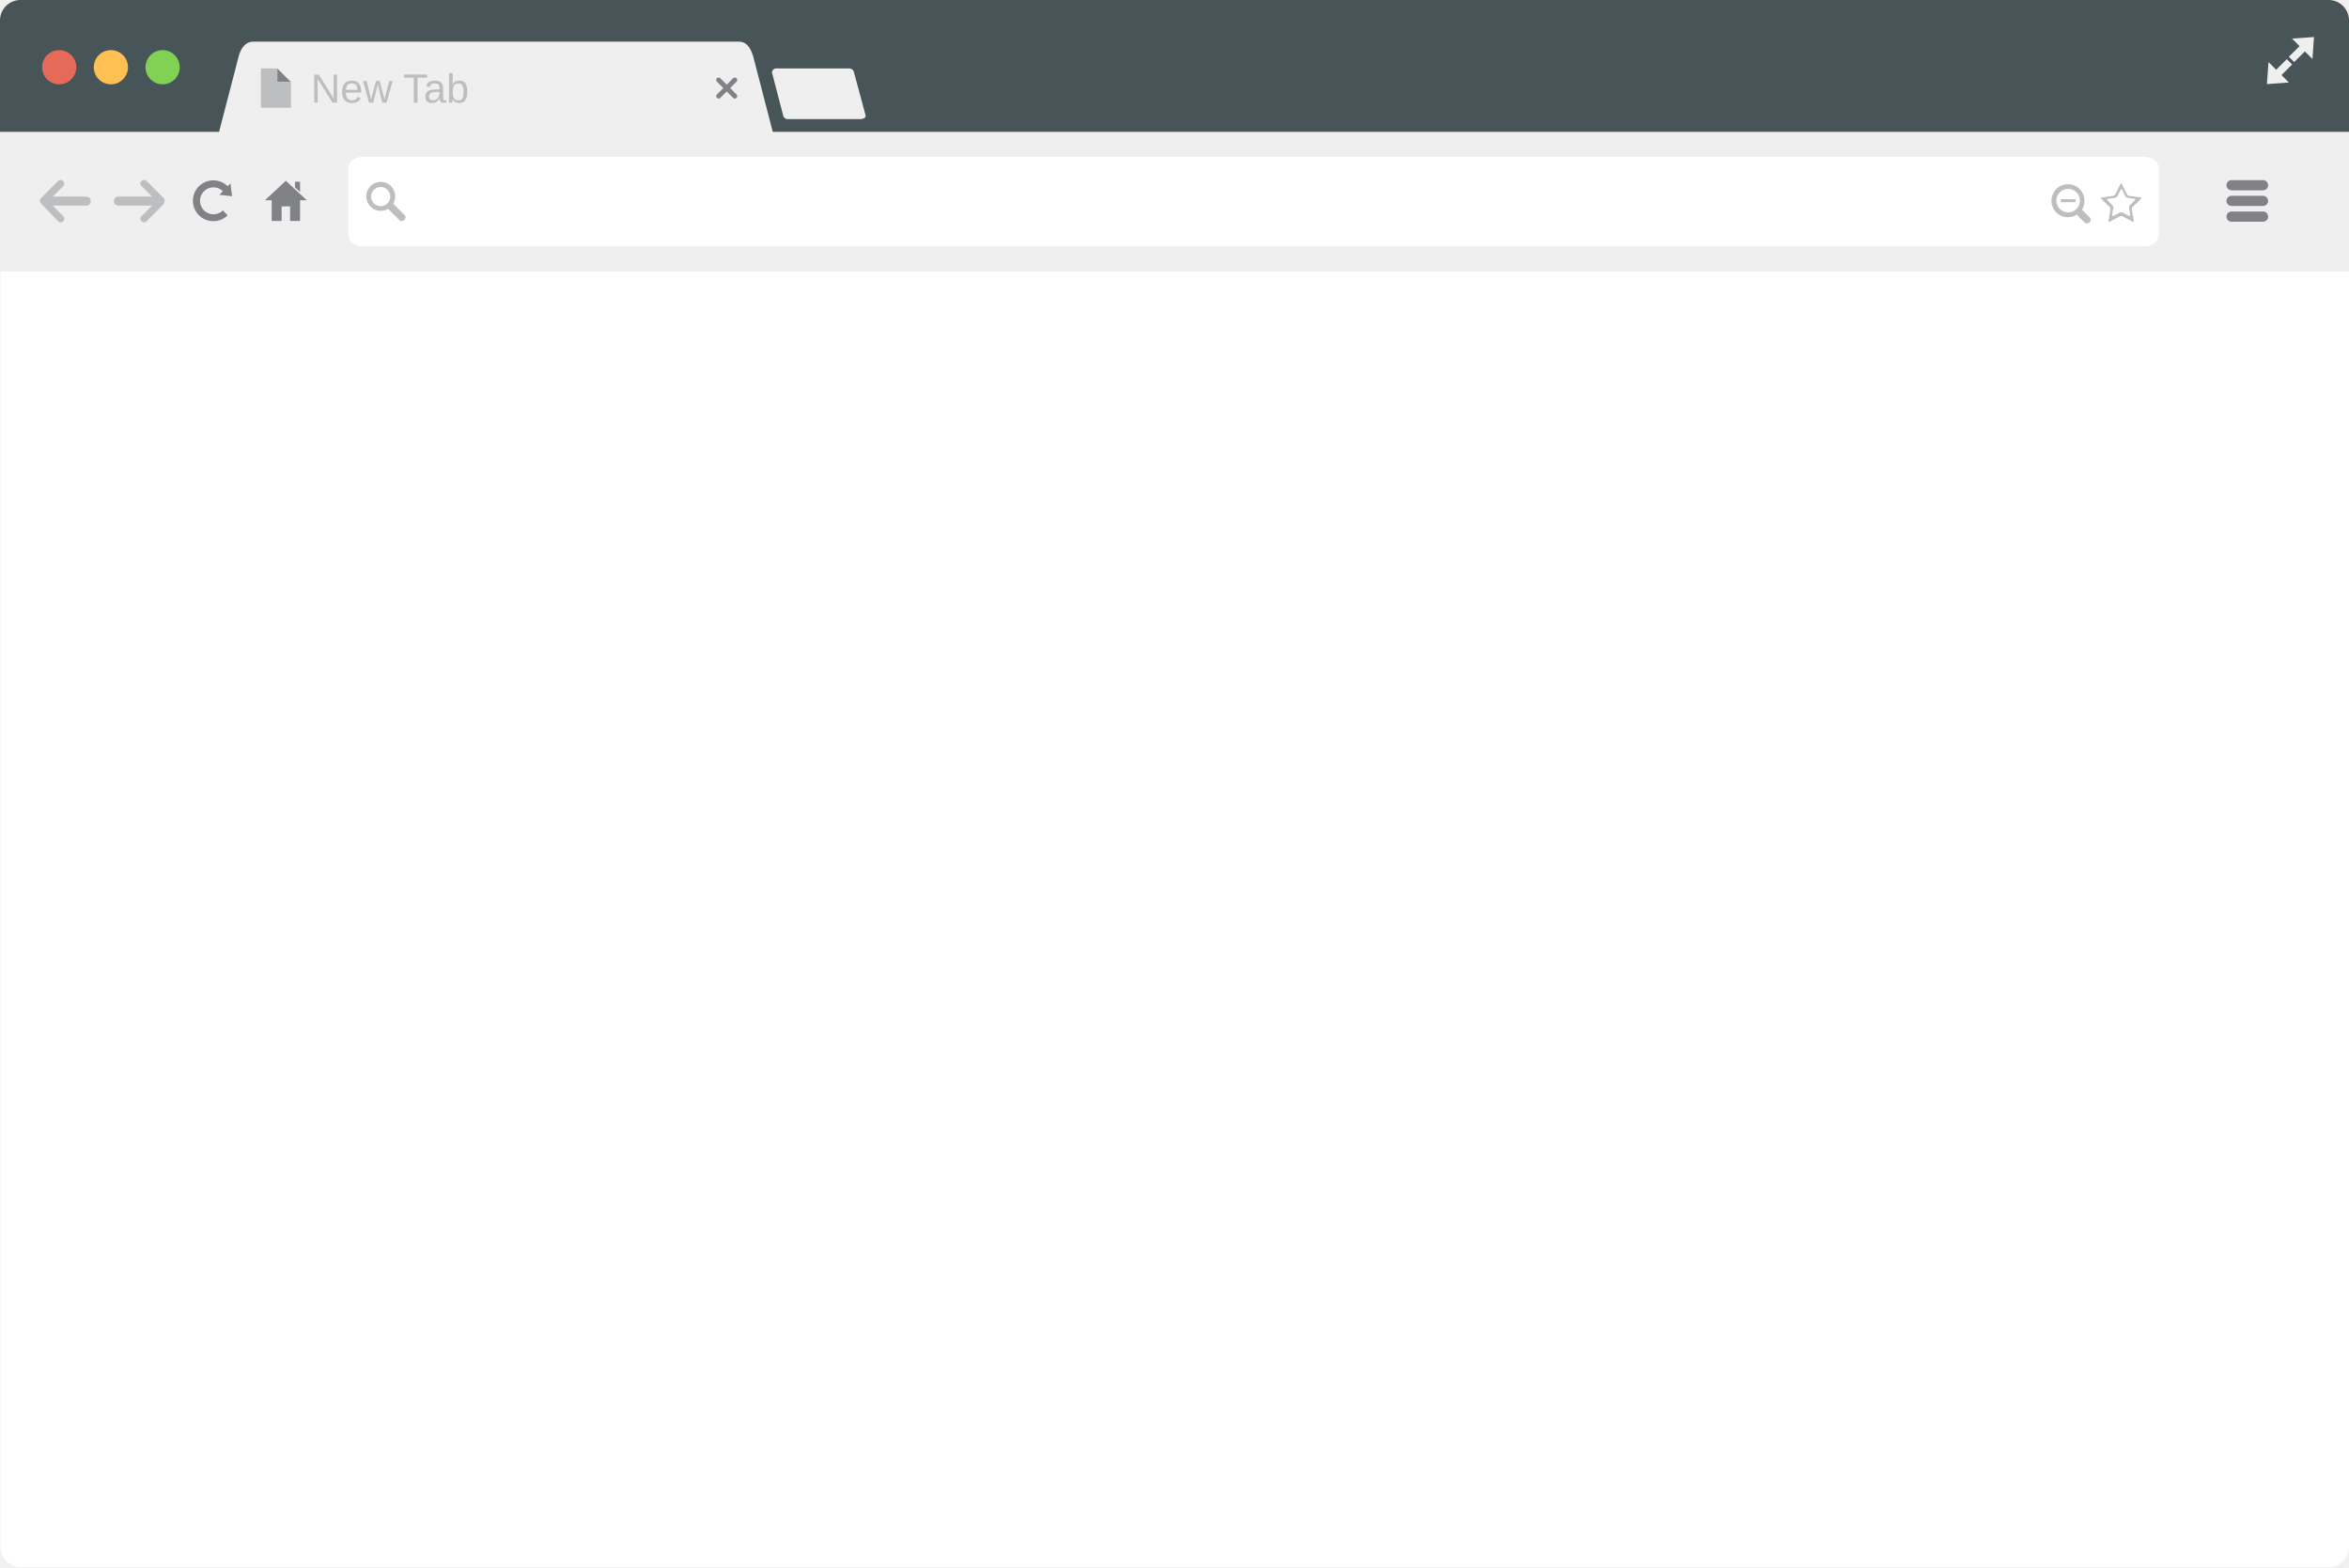
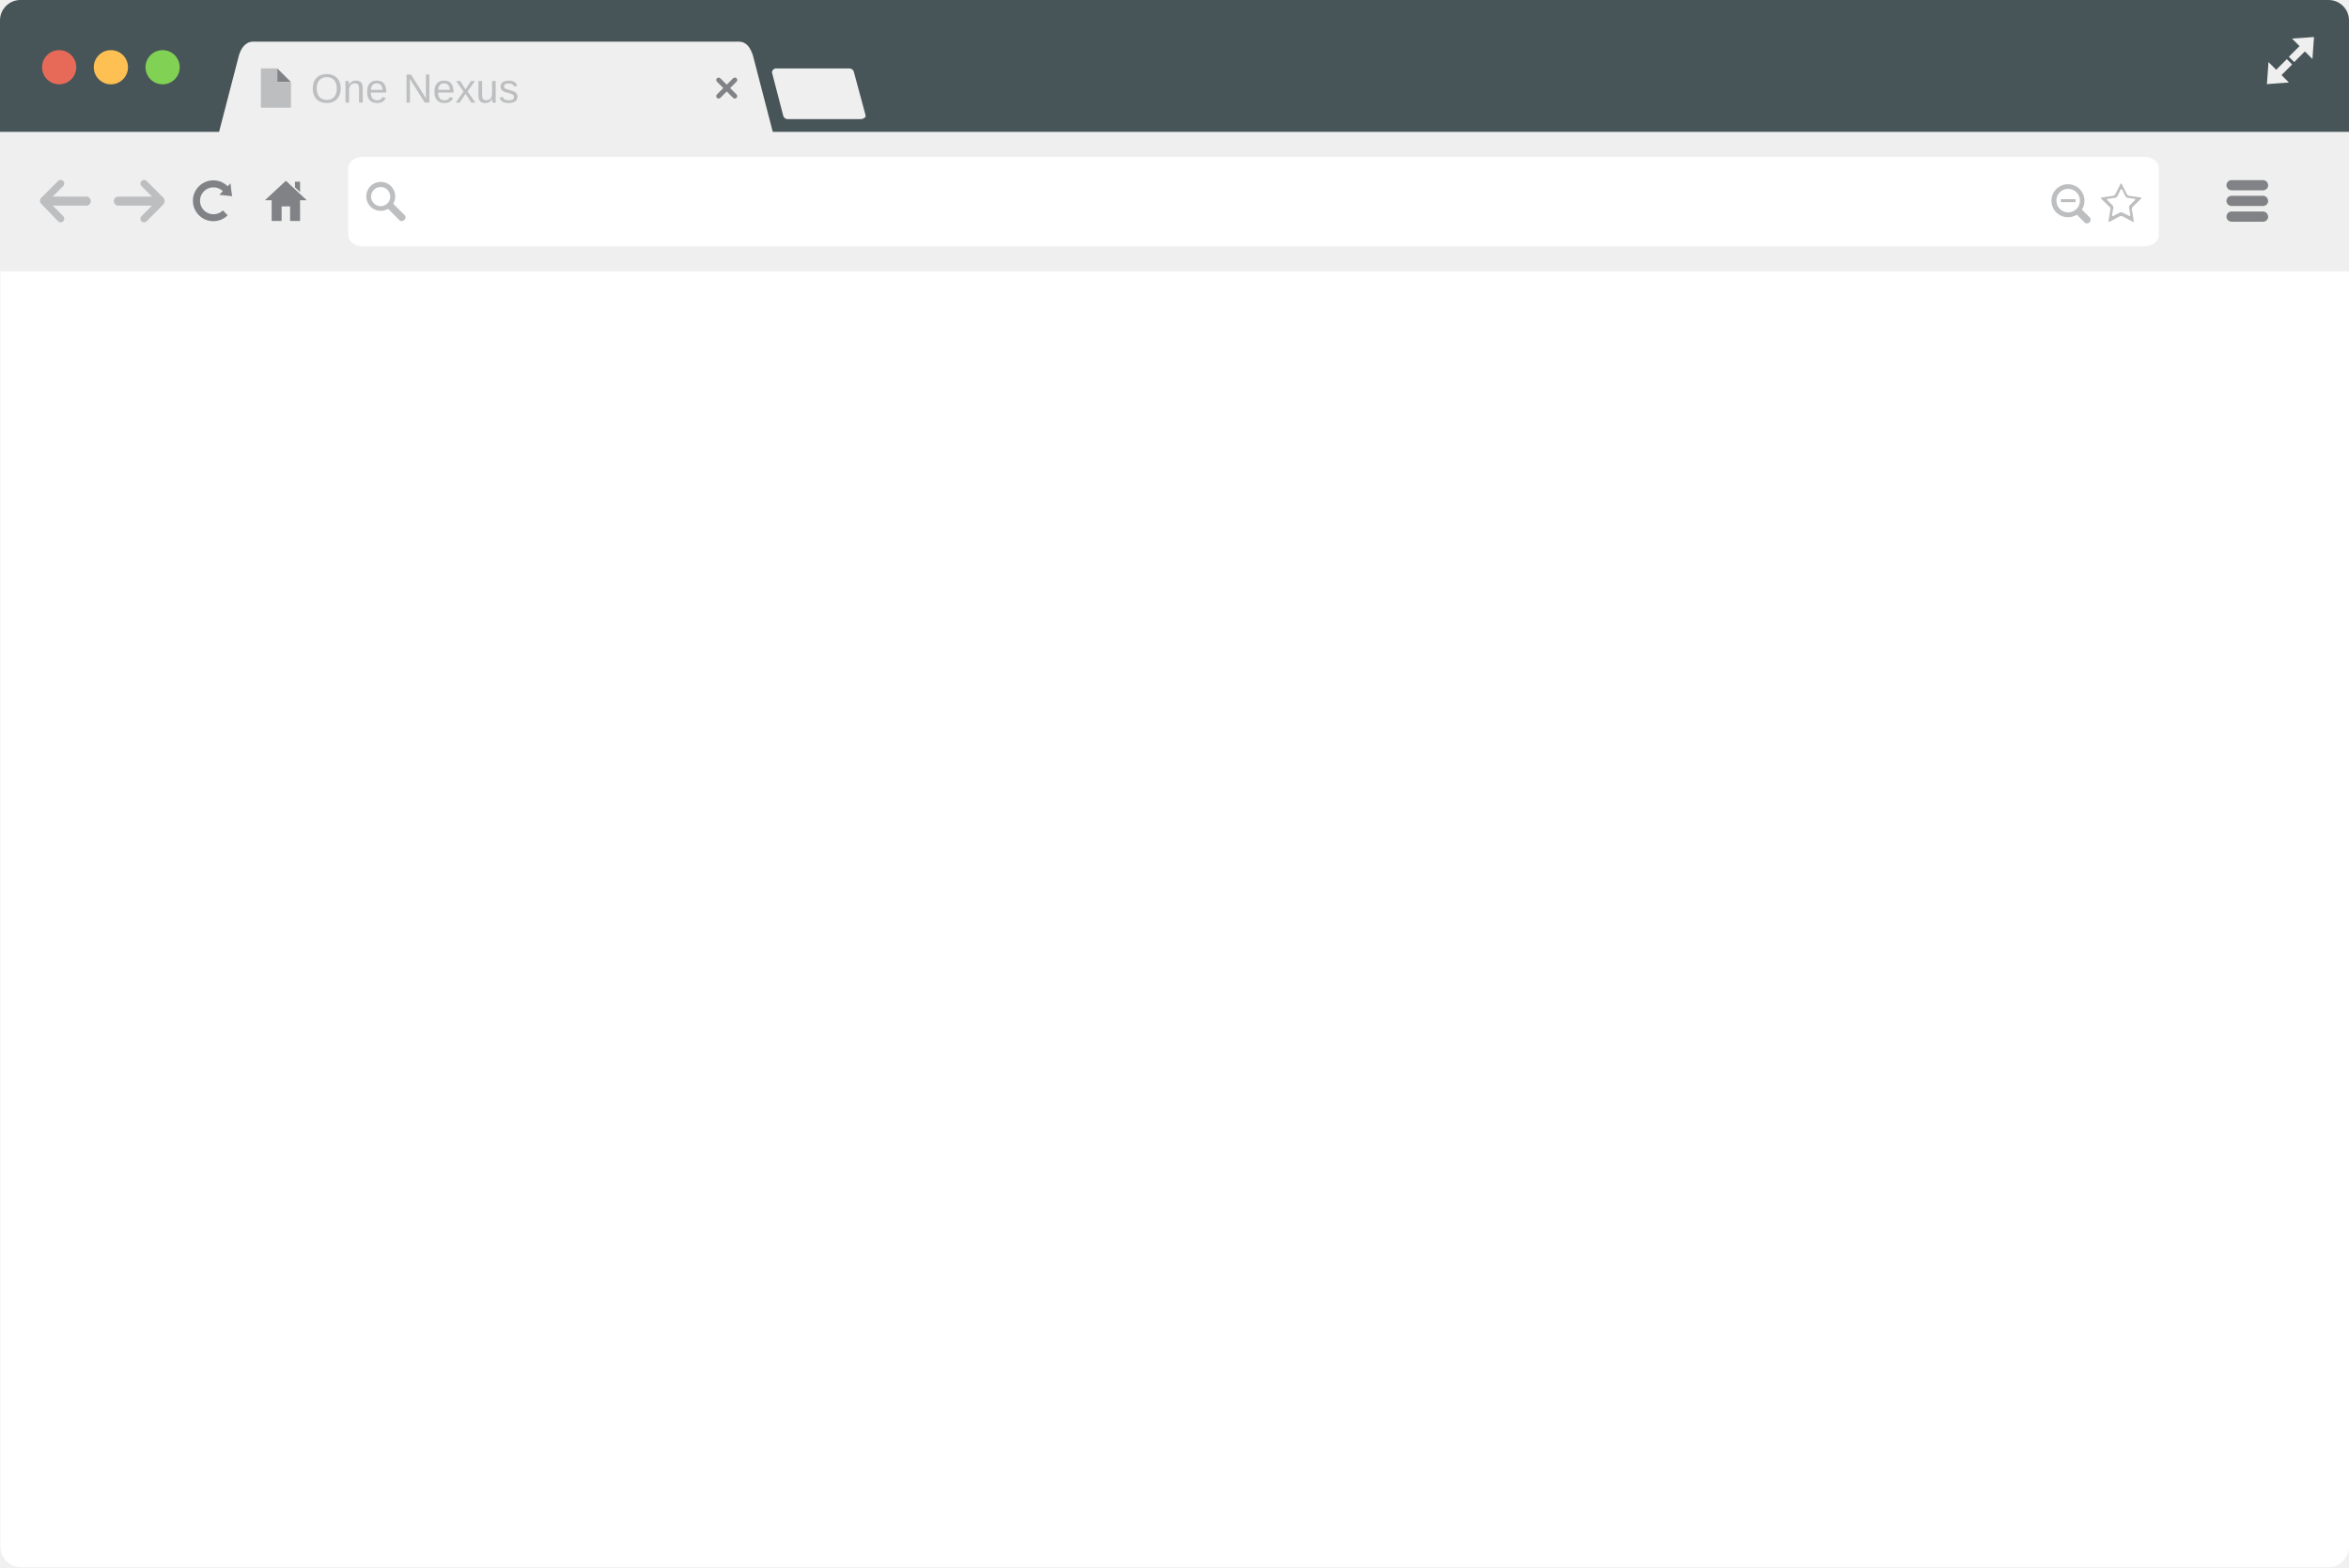
<svg xmlns="http://www.w3.org/2000/svg" id="Layer_1" data-name="Layer 1" viewBox="0 0 460.09 307">
  <defs>
    <style>.cls-1{fill:#475558;}.cls-2{fill:#fff;}.cls-3{fill:#efefef;}.cls-4{fill:#e76a58;}.cls-5{fill:#fec052;}.cls-6{fill:#81d154;}.cls-7{fill:#808285;}.cls-8,.cls-9{fill:#bcbec0;}.cls-9{font-size:8px;font-family:Arial;}</style>
  </defs>
  <path class="cls-1" d="M481,72.5V50.17a4,4,0,0,0-4-4H24.91a4,4,0,0,0-4,4V72.5H481Z" transform="translate(-20.91 -46.17)" />
  <path class="cls-2" d="M21,349.17a4,4,0,0,0,4,4H477a4,4,0,0,0,4-4V72.5H21V349.17Z" transform="translate(-20.91 -46.17)" />
  <rect class="cls-3" y="25.83" width="460.09" height="27.33" />
  <circle class="cls-4" cx="11.59" cy="13.17" r="3.35" />
  <circle class="cls-5" cx="21.72" cy="13.17" r="3.35" />
  <circle class="cls-6" cx="31.85" cy="13.17" r="3.35" />
  <path class="cls-2" d="M443.75,92.24c0,1.21-1.29,2.19-2.87,2.19H92c-1.59,0-2.88-1-2.88-2.19V79.08c0-1.21,1.29-2.19,2.88-2.19H440.88c1.59,0,2.87,1,2.87,2.19V92.24Z" transform="translate(-20.91 -46.17)" />
  <path class="cls-3" d="M190.44,68.73c0.15,0.44-.43.77-1,0.77H175.29a0.91,0.91,0,0,1-1-.77l-2.18-8.38a0.84,0.84,0,0,1,1-.77h14.07a0.94,0.94,0,0,1,1,.77Z" transform="translate(-20.91 -46.17)" />
  <path class="cls-3" d="M172.4,72.5l-4-15.41c-0.5-1.57-1.25-2.76-2.8-2.76H70.49c-1.54,0-2.41,1.36-2.8,2.76l-4,15.41H172.4Z" transform="translate(-20.91 -46.17)" />
  <polygon class="cls-7" points="54.31 13.4 54.31 16.07 56.99 16.07 54.31 13.4" />
  <polygon class="cls-8" points="54.31 13.4 51.1 13.4 51.1 21.1 56.99 21.1 56.99 16.07 54.31 16.07 54.31 13.4" />
-   <text class="cls-9" transform="translate(60.89 20.1)">New<tspan x="16" y="0"> </tspan>
-     <tspan x="18.08" y="0">T</tspan>
-     <tspan x="22.08" y="0">ab</tspan>
+   <text class="cls-9" transform="translate(60.89 20.1)">One<tspan x="16" y="0"> </tspan>
+     <tspan x="18.08" y="0">Nexus</tspan>
  </text>
  <path class="cls-7" d="M165.17,64.67l-1.25-1.25,1.25-1.25a0.47,0.47,0,0,0-.67-0.67l-1.25,1.25L162,61.5a0.47,0.47,0,1,0-.67.67l1.25,1.25-1.25,1.25a0.47,0.47,0,0,0,.67.67l1.25-1.25,1.25,1.25A0.47,0.47,0,0,0,165.17,64.67Z" transform="translate(-20.91 -46.17)" />
  <path class="cls-7" d="M465.17,82.45a1,1,0,0,1-1,1H458a1,1,0,0,1-1-1h0a1,1,0,0,1,1-1h6.15a1,1,0,0,1,1,1h0Z" transform="translate(-20.91 -46.17)" />
  <path class="cls-7" d="M465.17,85.52a1,1,0,0,1-1,1H458a1,1,0,0,1-1-1h0a1,1,0,0,1,1-1h6.15a1,1,0,0,1,1,1h0Z" transform="translate(-20.91 -46.17)" />
  <path class="cls-7" d="M465.17,88.6a1,1,0,0,1-1,1H458a1,1,0,0,1-1-1h0a1,1,0,0,1,1-1h6.15a1,1,0,0,1,1,1h0Z" transform="translate(-20.91 -46.17)" />
  <path class="cls-8" d="M53,86a0.8,0.8,0,0,0,0-1l0,0h0a0.82,0.82,0,0,0-.15-0.15l-3.27-3.27a0.71,0.71,0,0,0-1,1l2.1,2.1H44a0.89,0.89,0,0,0,0,1.77h6.68l-2.11,2.11a0.71,0.71,0,0,0,1,1l3.27-3.27A0.84,0.84,0,0,0,53,86.06h0Z" transform="translate(-20.91 -46.17)" />
  <path class="cls-8" d="M28.91,86a0.8,0.8,0,0,1,0-1l0,0h0a0.84,0.84,0,0,1,.15-0.15l3.27-3.27a0.71,0.71,0,0,1,1,1l-2.1,2.1H37.9a0.89,0.89,0,0,1,0,1.77H31.23l2.11,2.11a0.71,0.71,0,0,1-1,1L29.09,86.2A0.84,0.84,0,0,1,29,86.06h0Z" transform="translate(-20.91 -46.17)" />
  <path class="cls-7" d="M64.57,87.39h0a2.64,2.64,0,1,1,0-3.77l-0.71.71,1.26,0.14,1.26,0.14L66.2,83.35l-0.14-1.26-0.56.56a4,4,0,1,0,0,5.7Z" transform="translate(-20.91 -46.17)" />
  <polygon class="cls-7" points="58.04 37.32 55.99 35.41 53.94 37.32 51.88 39.23 53.21 39.23 53.21 43.29 55.16 43.29 55.16 40.43 56.82 40.43 56.82 43.29 58.77 43.29 58.77 39.23 60.09 39.23 58.04 37.32" />
  <polygon class="cls-7" points="58.16 37.05 58.77 37.62 58.77 35.59 57.78 35.59 57.78 36.7 58.16 37.05" />
  <path class="cls-8" d="M100.32,88.47l-2.39-2.39a2.84,2.84,0,1,0-1,1l2.37,2.37A0.81,0.81,0,0,0,100.32,88.47Zm-6.73-3.79a1.88,1.88,0,1,1,1.88,1.88A1.88,1.88,0,0,1,93.59,84.67Z" transform="translate(-20.91 -46.17)" />
  <rect class="cls-8" x="403.65" y="39.02" width="2.88" height="0.58" />
  <path class="cls-8" d="M430.31,88.85l-1.62-1.62a3.24,3.24,0,1,0-1,1l1.62,1.62A0.74,0.74,0,0,0,430.31,88.85Zm-6.63-3.37A2.31,2.31,0,1,1,426,87.78,2.31,2.31,0,0,1,423.69,85.47Z" transform="translate(-20.91 -46.17)" />
  <path class="cls-8" d="M440.27,85.1c0.12-.12.08-0.23-0.08-0.25l-2.26-.32a0.64,0.64,0,0,1-.43-0.31l-1-2c-0.07-.15-0.19-0.15-0.27,0l-1,2a0.64,0.64,0,0,1-.43.31l-2.25.33c-0.16,0-.2.14-0.08,0.25l1.63,1.59a0.64,0.64,0,0,1,.17.5l-0.38,2.25c0,0.16.07,0.23,0.22,0.16l2-1.06a0.64,0.64,0,0,1,.53,0l2,1.06c0.15,0.08.24,0,.21-0.16l-0.39-2.24a0.64,0.64,0,0,1,.16-0.5Zm-3.64,2.71a0.64,0.64,0,0,0-.53,0l-1.29.68c-0.15.08-.24,0-0.22-0.16l0.25-1.44a0.64,0.64,0,0,0-.17-0.51l-1-1c-0.12-.12-0.08-0.23.08-0.25l1.45-.21a0.64,0.64,0,0,0,.43-0.31l0.65-1.31c0.07-.15.19-0.15,0.27,0l0.65,1.31a0.64,0.64,0,0,0,.43.31L439,85.11c0.16,0,.2.14,0.08,0.25l-1,1a0.64,0.64,0,0,0-.16.5l0.25,1.44c0,0.16-.07.23-0.21,0.16Z" transform="translate(-20.91 -46.17)" />
  <text x="-20.91" y="-46.17" />
  <rect class="cls-3" x="465.09" y="59.26" width="4.95" height="1.47" transform="translate(73.64 302.05) rotate(-45)" />
  <polygon class="cls-3" points="446.32 14.16 448.32 16.16 446.17 16.32 444.01 16.48 444.17 14.32 444.32 12.16 446.32 14.16" />
  <rect class="cls-3" x="469.02" y="55.33" width="4.95" height="1.47" transform="translate(77.49 303.58) rotate(-44.99)" />
  <polygon class="cls-3" points="450.93 9.56 448.93 7.56 451.08 7.41 453.24 7.25 453.08 9.41 452.93 11.56 450.93 9.56" />
</svg>
